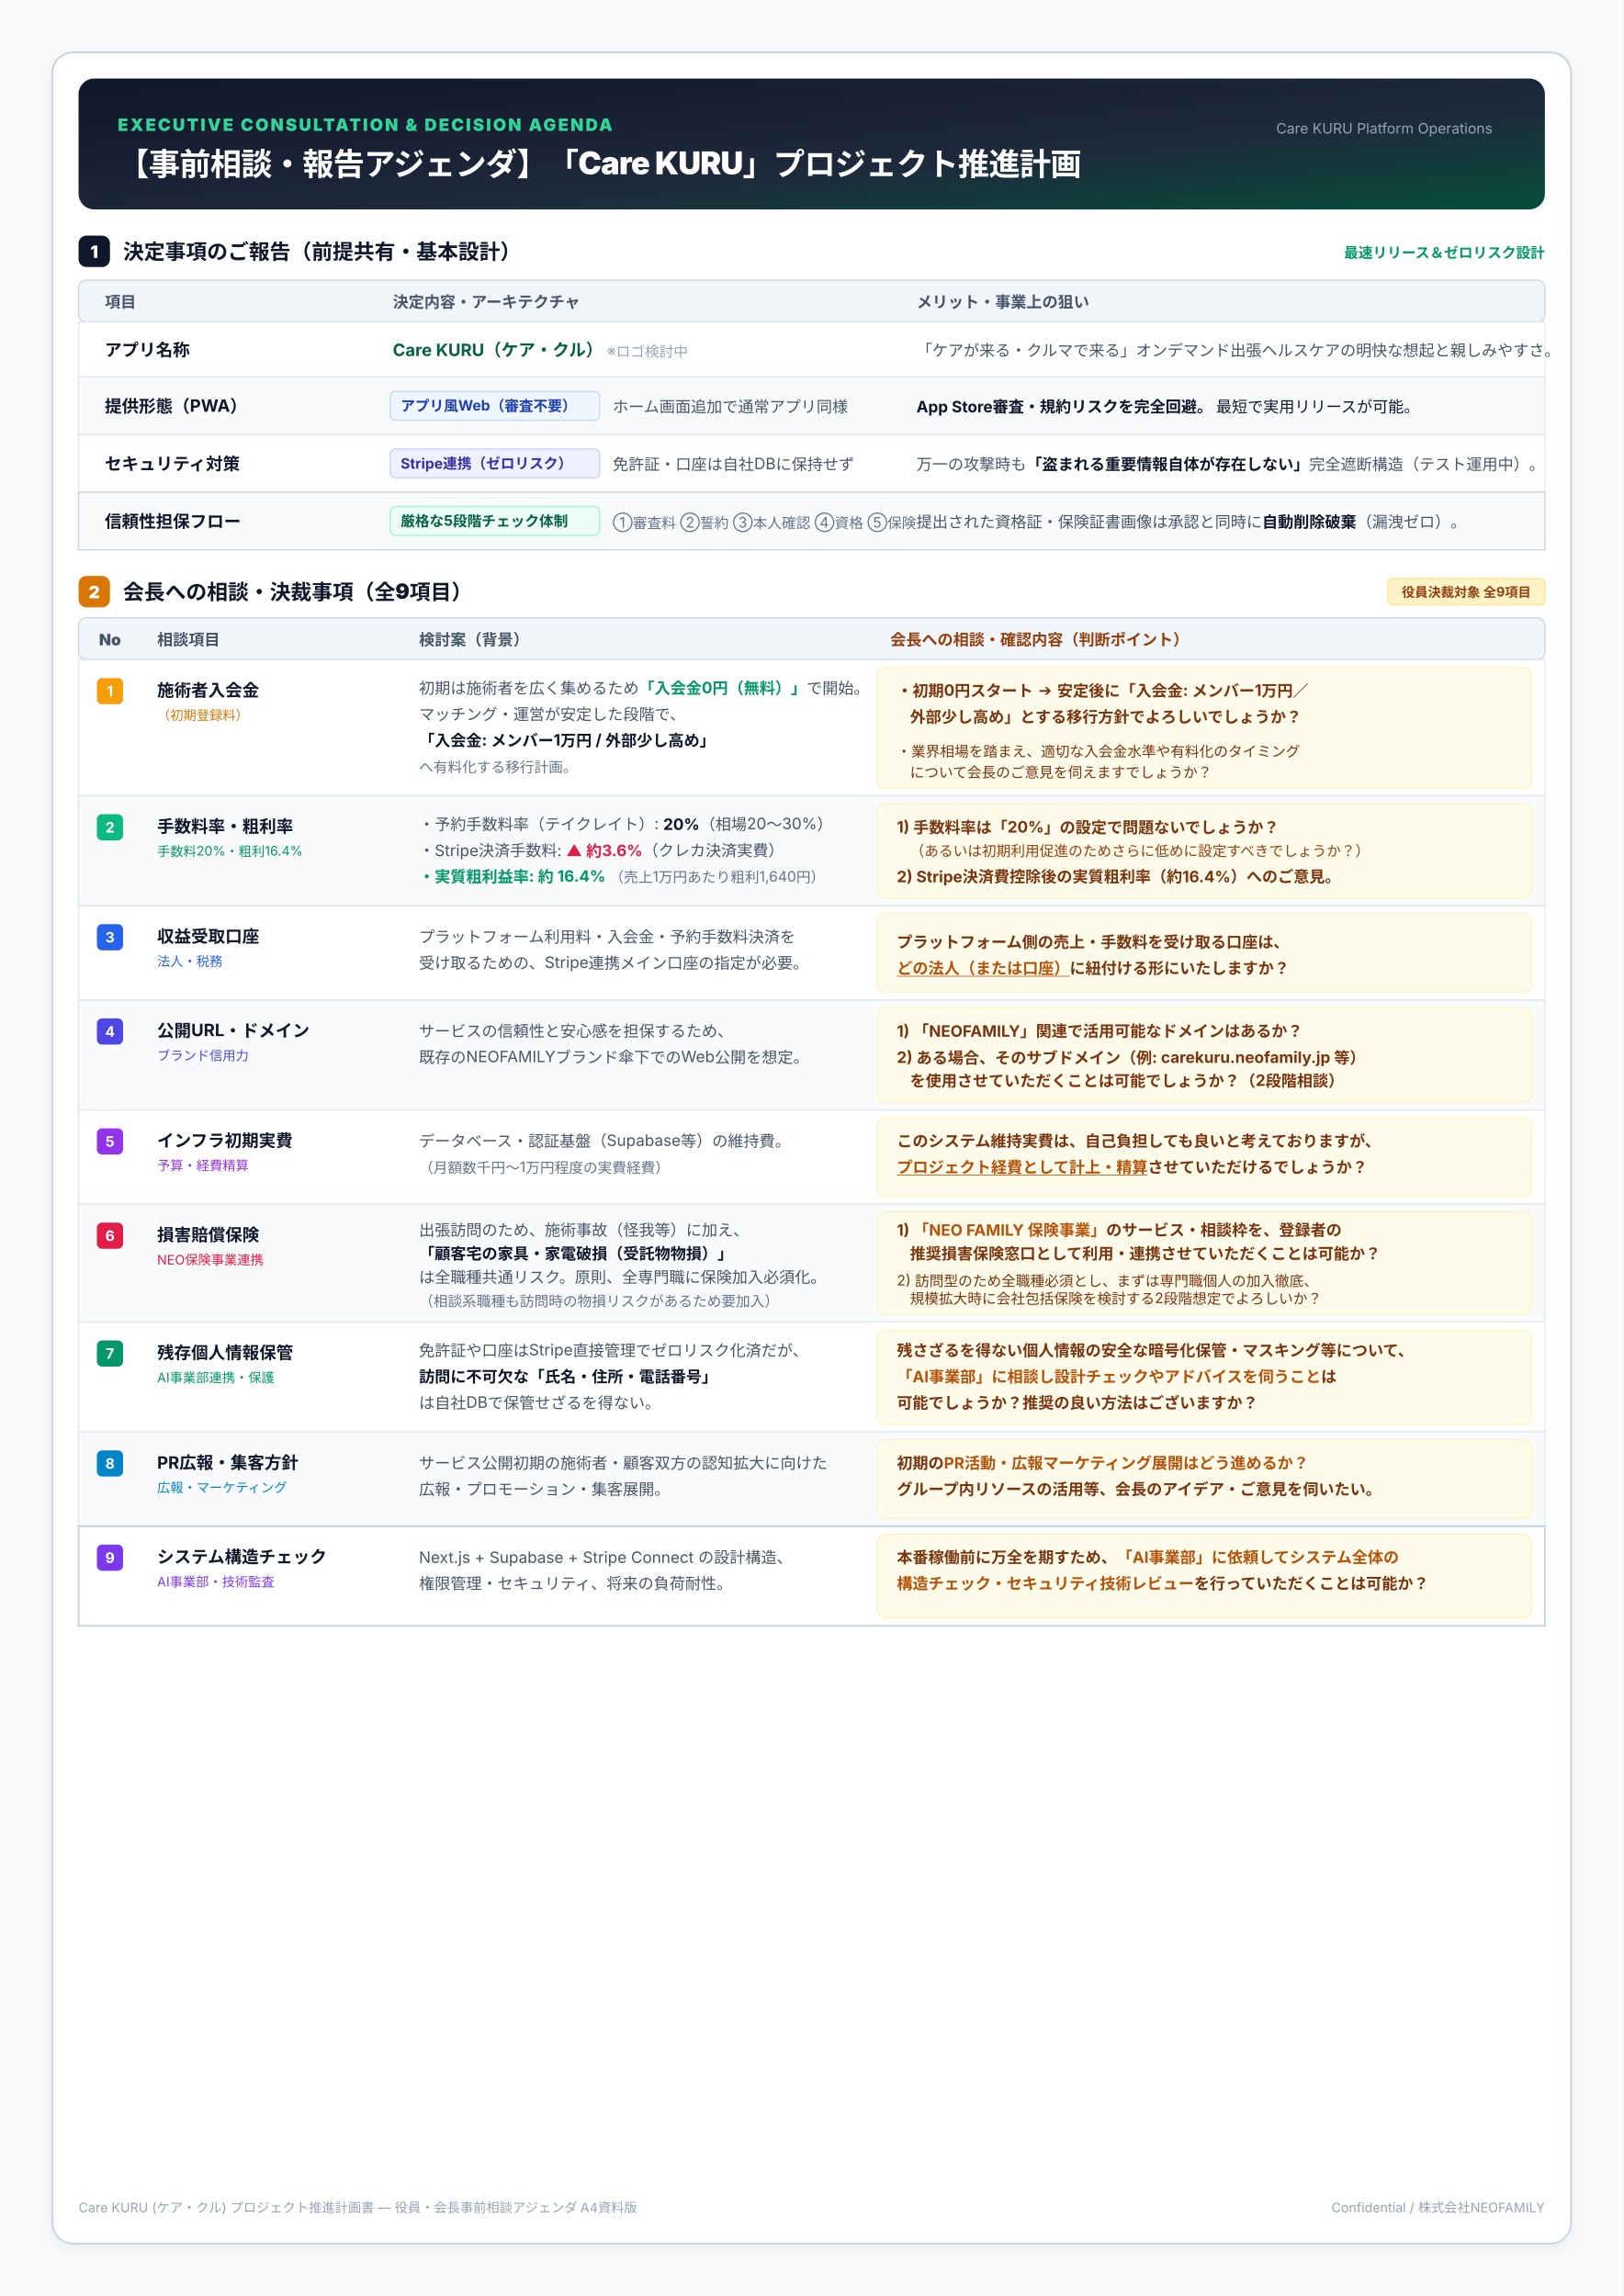
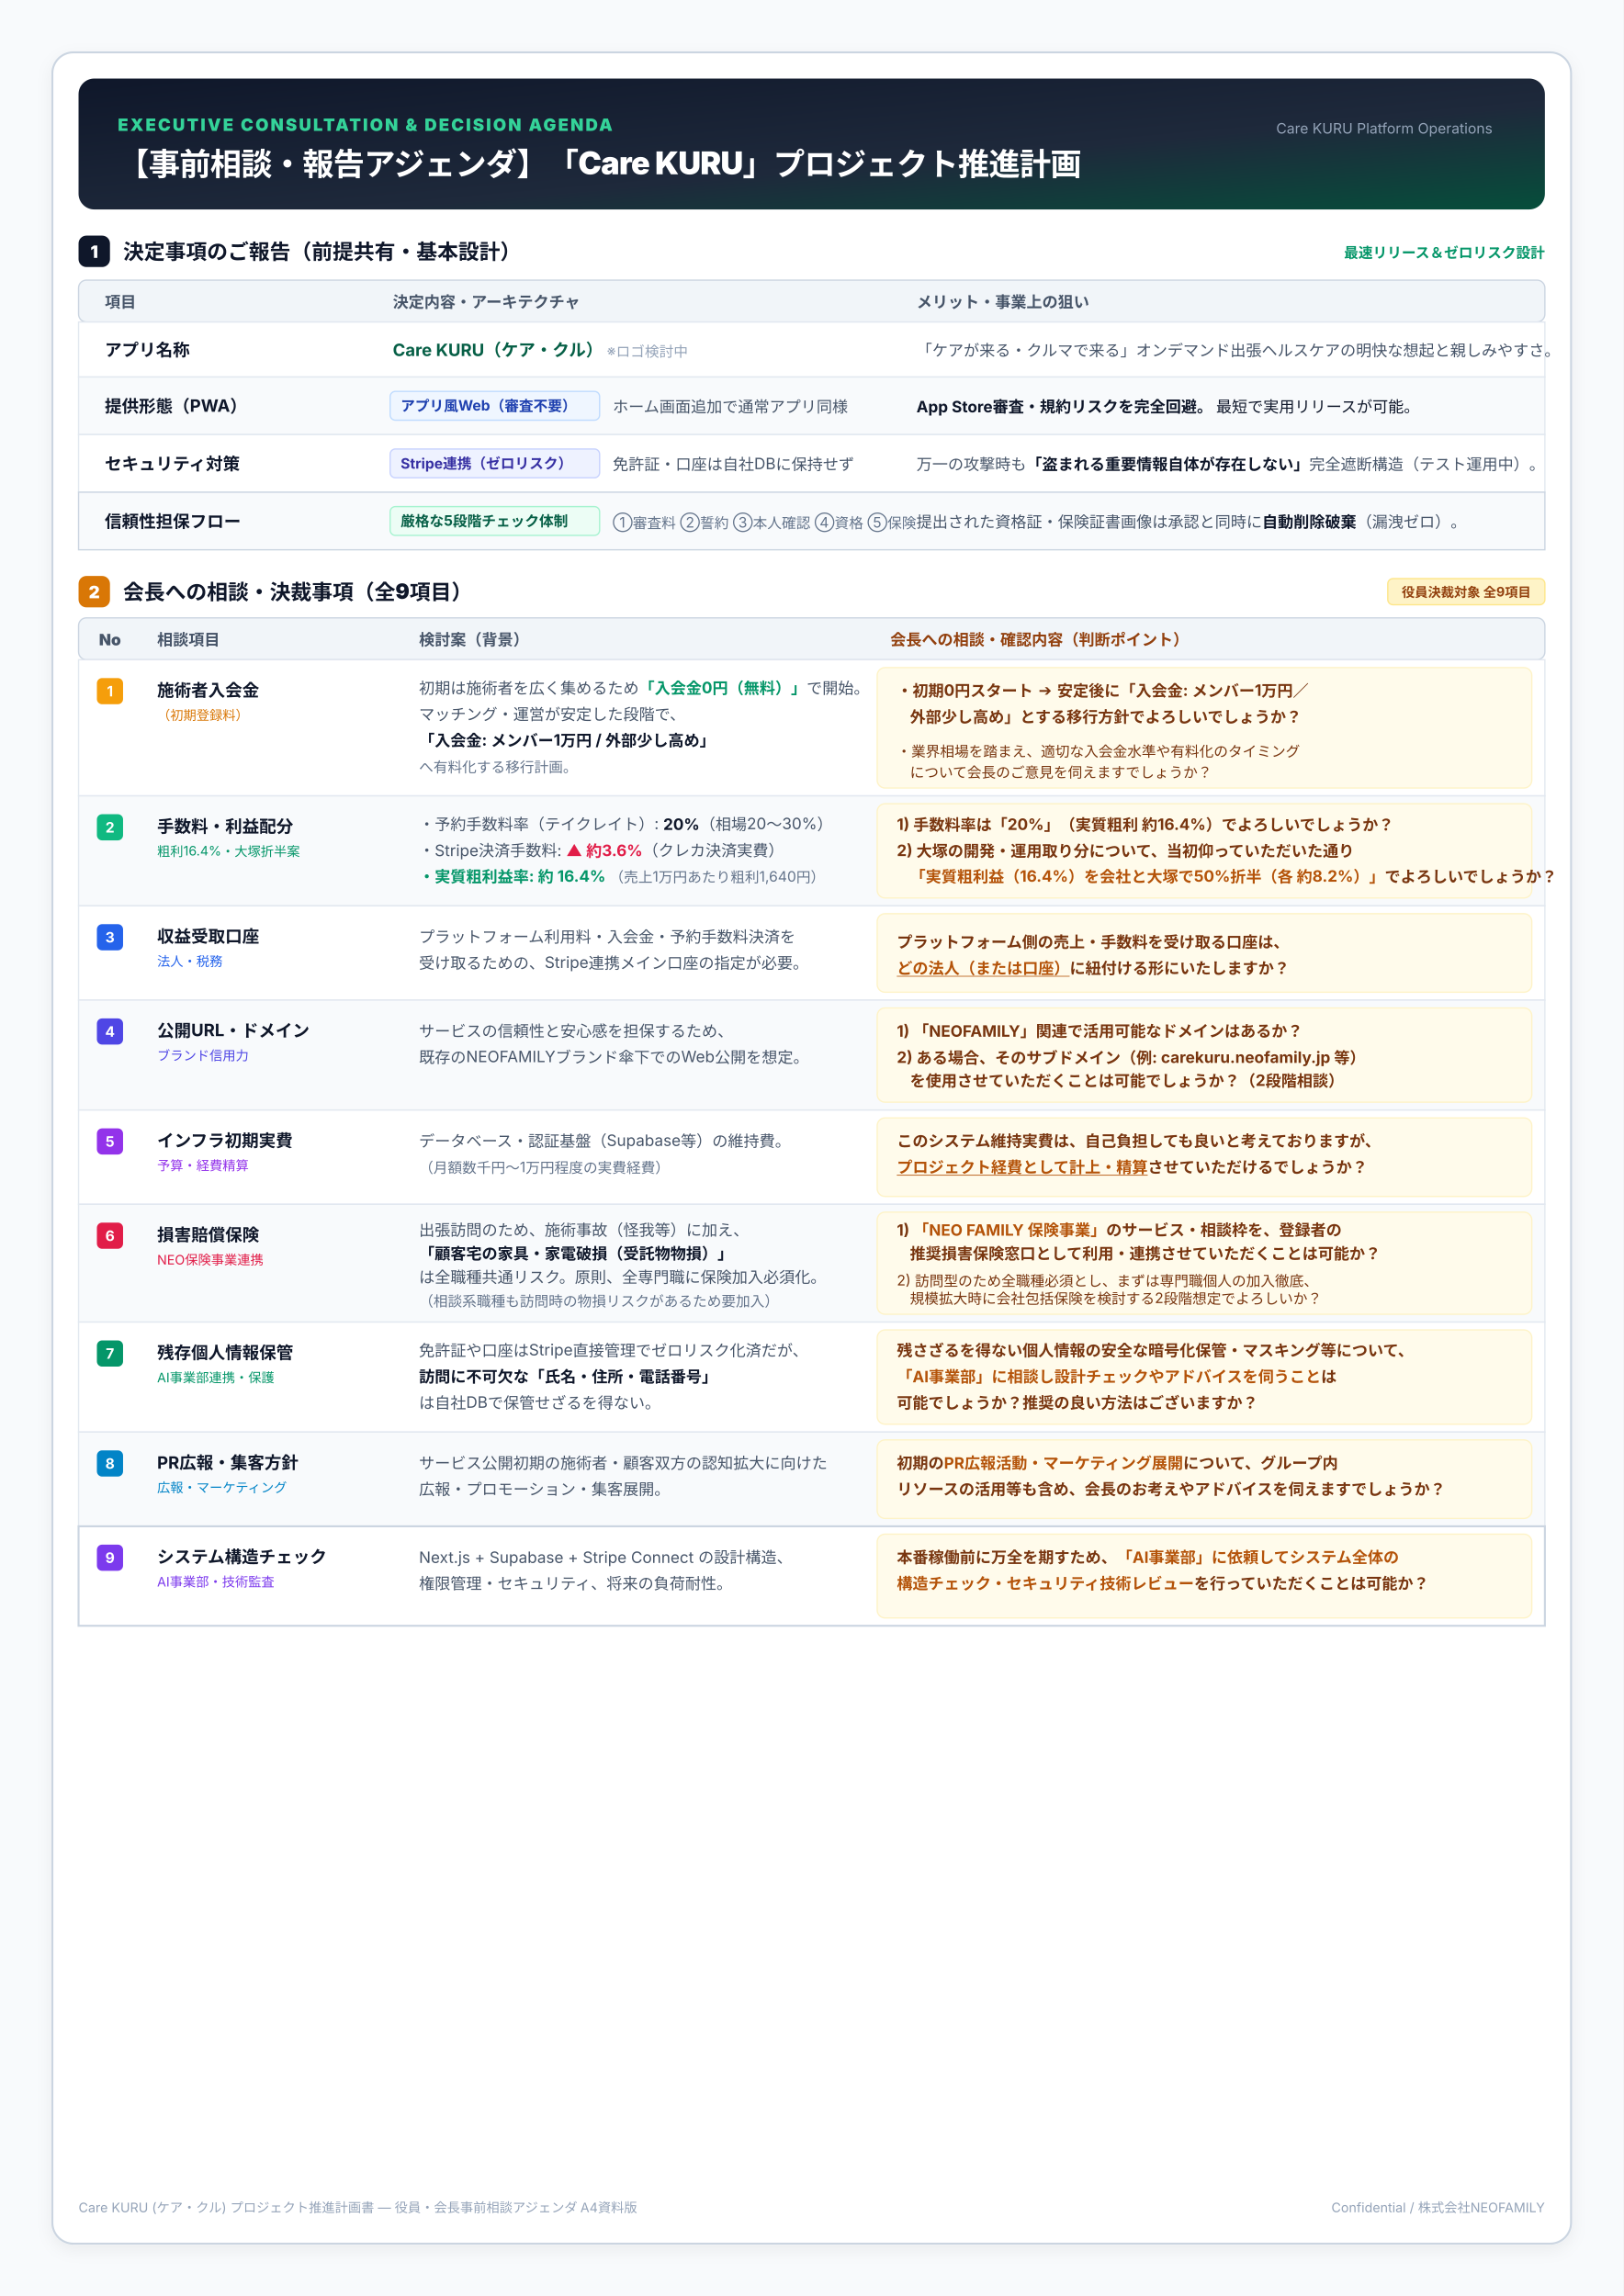
<svg xmlns="http://www.w3.org/2000/svg" viewBox="0 0 1240 1754" width="1240" height="1754" style="background-color: #ffffff; font-family: -apple-system, BlinkMacSystemFont, 'Hiragino Sans', 'Hiragino Kaku Gothic ProN', 'Yu Gothic', Meiryo, sans-serif;">
  <defs>
    <linearGradient id="headerGrad" x1="0%" y1="0%" x2="100%" y2="100%">
      <stop offset="0%" stop-color="#0f172a" />
      <stop offset="60%" stop-color="#1e293b" />
      <stop offset="100%" stop-color="#064e3b" />
    </linearGradient>
    <filter id="shadow" x="-5%" y="-2%" width="110%" height="106%" filterUnits="userSpaceOnUse">
      <feDropShadow dx="0" dy="4" stdDeviation="6" flood-color="#000000" flood-opacity="0.06" />
    </filter>
  </defs>
  <rect x="0" y="0" width="1240" height="1754" fill="#f8fafc" />
  <rect x="40" y="40" width="1160" height="1674" rx="16" fill="#ffffff" stroke="#cbd5e1" stroke-width="1.5" filter="url(#shadow)" />
  <g transform="translate(60, 60)">
    <rect x="0" y="0" width="1120" height="100" rx="12" fill="url(#headerGrad)" />
    <text x="30" y="40" fill="#34d399" font-size="13" font-weight="900" letter-spacing="1.5">EXECUTIVE CONSULTATION &amp; DECISION AGENDA</text>
    <text x="30" y="74" fill="#ffffff" font-size="24" font-weight="900" letter-spacing="-0.5">【事前相談・報告アジェンダ】「Care KURU」プロジェクト推進計画</text>
    <text x="1080" y="42" text-anchor="end" fill="#94a3b8" font-size="11">Care KURU Platform Operations</text>
  </g>
  <g transform="translate(60, 180)">
    <rect x="0" y="0" width="24" height="24" rx="6" fill="#0f172a" />
    <text x="12" y="17" fill="#ffffff" font-size="13" font-weight="900" text-anchor="middle">1</text>
    <text x="34" y="18" fill="#0f172a" font-size="16" font-weight="900">決定事項のご報告（前提共有・基本設計）</text>
    <text x="1120" y="17" text-anchor="end" fill="#059669" font-size="11" font-weight="bold">最速リリース＆ゼロリスク設計</text>
    <g transform="translate(0, 34)">
      <rect x="0" y="0" width="1120" height="32" rx="6" fill="#f1f5f9" stroke="#cbd5e1" stroke-width="1" />
      <text x="20" y="21" fill="#475569" font-size="12" font-weight="900">項目</text>
      <text x="240" y="21" fill="#475569" font-size="12" font-weight="900">決定内容・アーキテクチャ</text>
      <text x="640" y="21" fill="#475569" font-size="12" font-weight="900">メリット・事業上の狙い</text>
      <g transform="translate(0, 32)">
        <rect x="0" y="0" width="1120" height="42" fill="#ffffff" stroke="#e2e8f0" stroke-width="1" />
        <text x="20" y="26" fill="#0f172a" font-size="13" font-weight="bold">アプリ名称</text>
        <text x="240" y="26" fill="#065f46" font-size="13" font-weight="bold">Care KURU（ケア・クル） <tspan fill="#94a3b8" font-size="11" font-weight="normal">※ロゴ検討中</tspan>
        </text>
        <text x="640" y="26" fill="#475569" font-size="12">「ケアが来る・クルマで来る」オンデマンド出張ヘルスケアの明快な想起と親しみやすさ。</text>
      </g>
      <g transform="translate(0, 74)">
        <rect x="0" y="0" width="1120" height="44" fill="#f8fafc" stroke="#e2e8f0" stroke-width="1" />
        <text x="20" y="27" fill="#0f172a" font-size="13" font-weight="bold">提供形態（PWA）</text>
        <rect x="238" y="11" width="160" height="22" rx="4" fill="#eff6ff" stroke="#bfdbfe" stroke-width="1" />
        <text x="246" y="26" fill="#1e40af" font-size="11" font-weight="bold">アプリ風Web（審査不要）</text>
        <text x="408" y="27" fill="#475569" font-size="12">ホーム画面追加で通常アプリ同様</text>
        <text x="640" y="27" fill="#0f172a" font-size="12">
          <tspan font-weight="bold">App Store審査・規約リスクを完全回避。</tspan> 最短で実用リリースが可能。</text>
      </g>
      <g transform="translate(0, 118)">
        <rect x="0" y="0" width="1120" height="44" fill="#ffffff" stroke="#e2e8f0" stroke-width="1" />
        <text x="20" y="27" fill="#0f172a" font-size="13" font-weight="bold">セキュリティ対策</text>
        <rect x="238" y="11" width="160" height="22" rx="4" fill="#eef2ff" stroke="#c7d2fe" stroke-width="1" />
        <text x="246" y="26" fill="#3730a3" font-size="11" font-weight="bold">Stripe連携（ゼロリスク）</text>
        <text x="408" y="27" fill="#475569" font-size="12">免許証・口座は自社DBに保持せず</text>
        <text x="640" y="27" fill="#475569" font-size="12">万一の攻撃時も<tspan font-weight="bold" fill="#0f172a">「盗まれる重要情報自体が存在しない」</tspan>完全遮断構造（テスト運用中）。</text>
      </g>
      <g transform="translate(0, 162)">
        <rect x="0" y="0" width="1120" height="44" fill="#f8fafc" stroke="#cbd5e1" stroke-width="1" />
        <text x="20" y="27" fill="#0f172a" font-size="13" font-weight="bold">信頼性担保フロー</text>
        <rect x="238" y="11" width="160" height="22" rx="4" fill="#ecfdf5" stroke="#a7f3d0" stroke-width="1" />
        <text x="246" y="26" fill="#065f46" font-size="11" font-weight="bold">厳格な5段階チェック体制</text>
        <text x="408" y="27" fill="#64748b" font-size="11">①審査料 ②誓約 ③本人確認 ④資格 ⑤保険</text>
        <text x="640" y="27" fill="#475569" font-size="12">提出された資格証・保険証書画像は承認と同時に<tspan font-weight="bold" fill="#0f172a">自動削除破棄</tspan>（漏洩ゼロ）。</text>
      </g>
    </g>
  </g>
  <g transform="translate(60, 440)">
    <rect x="0" y="0" width="24" height="24" rx="6" fill="#d97706" />
    <text x="12" y="17" fill="#ffffff" font-size="13" font-weight="900" text-anchor="middle">2</text>
    <text x="34" y="18" fill="#0f172a" font-size="16" font-weight="900">会長への相談・決裁事項（全9項目）</text>
    <rect x="1000" y="2" width="120" height="20" rx="4" fill="#fef3c7" stroke="#fde68a" stroke-width="1" />
    <text x="1060" y="16" text-anchor="middle" fill="#92400e" font-size="10" font-weight="bold">役員決裁対象 全9項目</text>
    <g transform="translate(0, 32)">
      <rect x="0" y="0" width="1120" height="32" rx="6" fill="#f1f5f9" stroke="#cbd5e1" stroke-width="1" />
      <text x="24" y="21" fill="#475569" font-size="12" font-weight="900" text-anchor="middle">No</text>
      <text x="60" y="21" fill="#475569" font-size="12" font-weight="900">相談項目</text>
      <text x="260" y="21" fill="#475569" font-size="12" font-weight="900">検討案（背景）</text>
      <text x="620" y="21" fill="#92400e" font-size="12" font-weight="900">会長への相談・確認内容（判断ポイント）</text>
      <g transform="translate(0, 32)">
        <rect x="0" y="0" width="1120" height="104" fill="#ffffff" stroke="#e2e8f0" stroke-width="1" />
        <rect x="14" y="14" width="20" height="20" rx="4" fill="#f59e0b" />
        <text x="24" y="28" fill="#ffffff" font-size="11" font-weight="bold" text-anchor="middle">1</text>
        <text x="60" y="28" fill="#0f172a" font-size="13" font-weight="bold">施術者入会金</text>
        <text x="60" y="46" fill="#d97706" font-size="10">（初期登録料）</text>
        <text x="260" y="26" fill="#475569" font-size="12">初期は施術者を広く集めるため<tspan font-weight="bold" fill="#059669">「入会金0円（無料）」</tspan>で開始。</text>
        <text x="260" y="46" fill="#475569" font-size="12">マッチング・運営が安定した段階で、</text>
        <text x="260" y="66" fill="#0f172a" font-size="12" font-weight="bold">「入会金: メンバー1万円 / 外部少し高め」</text>
        <text x="260" y="86" fill="#64748b" font-size="11">へ有料化する移行計画。</text>
        <rect x="610" y="6" width="500" height="92" rx="6" fill="#fffbeb" stroke="#fef3c7" stroke-width="1" />
        <text x="625" y="28" fill="#78350f" font-size="12" font-weight="bold">・初期0円スタート ➔ 安定後に「入会金: メンバー1万円／</text>
        <text x="635" y="48" fill="#78350f" font-size="12" font-weight="bold">外部少し高め」とする移行方針でよろしいでしょうか？</text>
        <text x="625" y="74" fill="#78350f" font-size="11">・業界相場を踏まえ、適切な入会金水準や有料化のタイミング</text>
        <text x="635" y="90" fill="#78350f" font-size="11">について会長のご意見を伺えますでしょうか？</text>
      </g>
      <g transform="translate(0, 136)">
        <rect x="0" y="0" width="1120" height="84" fill="#f8fafc" stroke="#e2e8f0" stroke-width="1" />
        <rect x="14" y="14" width="20" height="20" rx="4" fill="#10b981" />
        <text x="24" y="28" fill="#ffffff" font-size="11" font-weight="bold" text-anchor="middle">2</text>
-         <text x="60" y="28" fill="#0f172a" font-size="13" font-weight="bold">手数料率・粗利率</text>
-         <text x="60" y="46" fill="#059669" font-size="10">手数料20%・粗利16.4%</text>
+         <text x="60" y="28" fill="#0f172a" font-size="13" font-weight="bold">手数料・利益配分</text>
+         <text x="60" y="46" fill="#059669" font-size="10">粗利16.4%・大塚折半案</text>
        <text x="260" y="26" fill="#475569" font-size="12">・予約手数料率（テイクレイト）: <tspan font-weight="bold" fill="#0f172a">20%</tspan>（相場20〜30%）</text>
        <text x="260" y="46" fill="#475569" font-size="12">・Stripe決済手数料: <tspan font-weight="bold" fill="#e11d48">▲ 約3.6%</tspan>（クレカ決済実費）</text>
        <text x="260" y="66" fill="#059669" font-size="12" font-weight="bold">・実質粗利益率: 約 16.4% <tspan font-size="11" font-weight="normal" fill="#64748b">（売上1万円あたり粗利1,640円）</tspan>
        </text>
        <rect x="610" y="6" width="500" height="72" rx="6" fill="#fffbeb" stroke="#fef3c7" stroke-width="1" />
-         <text x="625" y="28" fill="#78350f" font-size="12" font-weight="bold">1) 手数料率は「20%」の設定で問題ないでしょうか？</text>
-         <text x="635" y="46" fill="#92400e" font-size="11">（あるいは初期利用促進のためさらに低めに設定すべきでしょうか？）</text>
-         <text x="625" y="66" fill="#78350f" font-size="12" font-weight="bold">2) Stripe決済費控除後の実質粗利率（約16.4%）へのご意見。</text>
+         <text x="625" y="26" fill="#78350f" font-size="12" font-weight="bold">1) 手数料率は「20%」（実質粗利 約16.4%）でよろしいでしょうか？</text>
+         <text x="625" y="46" fill="#78350f" font-size="12" font-weight="bold">2) 大塚の開発・運用取り分について、当初仰っていただいた通り</text>
+         <text x="635" y="66" fill="#78350f" font-size="12" font-weight="bold">
+           <tspan fill="#b45309">「実質粗利益（16.4%）を会社と大塚で50%折半（各 約8.2%）」</tspan>でよろしいでしょうか？</text>
      </g>
      <g transform="translate(0, 220)">
        <rect x="0" y="0" width="1120" height="72" fill="#ffffff" stroke="#e2e8f0" stroke-width="1" />
        <rect x="14" y="14" width="20" height="20" rx="4" fill="#2563eb" />
        <text x="24" y="28" fill="#ffffff" font-size="11" font-weight="bold" text-anchor="middle">3</text>
        <text x="60" y="28" fill="#0f172a" font-size="13" font-weight="bold">収益受取口座</text>
        <text x="60" y="46" fill="#2563eb" font-size="10">法人・税務</text>
        <text x="260" y="28" fill="#475569" font-size="12">プラットフォーム利用料・入会金・予約手数料決済を</text>
        <text x="260" y="48" fill="#475569" font-size="12">受け取るための、Stripe連携メイン口座の指定が必要。</text>
        <rect x="610" y="6" width="500" height="60" rx="6" fill="#fffbeb" stroke="#fef3c7" stroke-width="1" />
        <text x="625" y="32" fill="#78350f" font-size="12" font-weight="bold">プラットフォーム側の売上・手数料を受け取る口座は、</text>
        <text x="625" y="52" fill="#78350f" font-size="12" font-weight="bold">
          <tspan fill="#b45309" text-decoration="underline">どの法人（または口座）</tspan>に紐付ける形にいたしますか？</text>
      </g>
      <g transform="translate(0, 292)">
        <rect x="0" y="0" width="1120" height="84" fill="#f8fafc" stroke="#e2e8f0" stroke-width="1" />
        <rect x="14" y="14" width="20" height="20" rx="4" fill="#4f46e5" />
        <text x="24" y="28" fill="#ffffff" font-size="11" font-weight="bold" text-anchor="middle">4</text>
        <text x="60" y="28" fill="#0f172a" font-size="13" font-weight="bold">公開URL・ドメイン</text>
        <text x="60" y="46" fill="#4f46e5" font-size="10">ブランド信用力</text>
        <text x="260" y="28" fill="#475569" font-size="12">サービスの信頼性と安心感を担保するため、</text>
        <text x="260" y="48" fill="#475569" font-size="12">既存のNEOFAMILYブランド傘下でのWeb公開を想定。</text>
        <rect x="610" y="6" width="500" height="72" rx="6" fill="#fffbeb" stroke="#fef3c7" stroke-width="1" />
        <text x="625" y="28" fill="#78350f" font-size="12" font-weight="bold">1) 「NEOFAMILY」関連で活用可能なドメインはあるか？</text>
        <text x="625" y="48" fill="#78350f" font-size="12" font-weight="bold">2) ある場合、そのサブドメイン（例: carekuru.neofamily.jp 等）</text>
        <text x="635" y="66" fill="#78350f" font-size="12" font-weight="bold">を使用させていただくことは可能でしょうか？（2段階相談）</text>
      </g>
      <g transform="translate(0, 376)">
        <rect x="0" y="0" width="1120" height="72" fill="#ffffff" stroke="#e2e8f0" stroke-width="1" />
        <rect x="14" y="14" width="20" height="20" rx="4" fill="#9333ea" />
        <text x="24" y="28" fill="#ffffff" font-size="11" font-weight="bold" text-anchor="middle">5</text>
        <text x="60" y="28" fill="#0f172a" font-size="13" font-weight="bold">インフラ初期実費</text>
        <text x="60" y="46" fill="#9333ea" font-size="10">予算・経費精算</text>
        <text x="260" y="28" fill="#475569" font-size="12">データベース・認証基盤（Supabase等）の維持費。</text>
        <text x="260" y="48" fill="#64748b" font-size="11">（月額数千円〜1万円程度の実費経費）</text>
        <rect x="610" y="6" width="500" height="60" rx="6" fill="#fffbeb" stroke="#fef3c7" stroke-width="1" />
        <text x="625" y="28" fill="#78350f" font-size="12" font-weight="bold">このシステム維持実費は、自己負担しても良いと考えておりますが、</text>
        <text x="625" y="48" fill="#78350f" font-size="12" font-weight="bold">
          <tspan fill="#b45309" text-decoration="underline">プロジェクト経費として計上・精算</tspan>させていただけるでしょうか？</text>
      </g>
      <g transform="translate(0, 448)">
        <rect x="0" y="0" width="1120" height="90" fill="#f8fafc" stroke="#e2e8f0" stroke-width="1" />
        <rect x="14" y="14" width="20" height="20" rx="4" fill="#e11d48" />
        <text x="24" y="28" fill="#ffffff" font-size="11" font-weight="bold" text-anchor="middle">6</text>
        <text x="60" y="28" fill="#0f172a" font-size="13" font-weight="bold">損害賠償保険</text>
        <text x="60" y="46" fill="#e11d48" font-size="10">NEO保険事業連携</text>
        <text x="260" y="24" fill="#475569" font-size="12">出張訪問のため、施術事故（怪我等）に加え、</text>
        <text x="260" y="42" fill="#0f172a" font-size="12" font-weight="bold">「顧客宅の家具・家電破損（受託物物損）」</text>
        <text x="260" y="60" fill="#475569" font-size="12">は全職種共通リスク。原則、全専門職に保険加入必須化。</text>
        <text x="260" y="78" fill="#64748b" font-size="11">（相談系職種も訪問時の物損リスクがあるため要加入）</text>
        <rect x="610" y="6" width="500" height="78" rx="6" fill="#fffbeb" stroke="#fef3c7" stroke-width="1" />
        <text x="625" y="24" fill="#78350f" font-size="12" font-weight="bold">1) <tspan fill="#b45309">「NEO FAMILY 保険事業」</tspan>のサービス・相談枠を、登録者の</text>
        <text x="635" y="42" fill="#78350f" font-size="12" font-weight="bold">推奨損害保険窓口として利用・連携させていただくことは可能か？</text>
        <text x="625" y="62" fill="#78350f" font-size="11">2) 訪問型のため全職種必須とし、まずは専門職個人の加入徹底、</text>
        <text x="635" y="76" fill="#78350f" font-size="11">規模拡大時に会社包括保険を検討する2段階想定でよろしいか？</text>
      </g>
      <g transform="translate(0, 538)">
        <rect x="0" y="0" width="1120" height="84" fill="#ffffff" stroke="#e2e8f0" stroke-width="1" />
        <rect x="14" y="14" width="20" height="20" rx="4" fill="#059669" />
        <text x="24" y="28" fill="#ffffff" font-size="11" font-weight="bold" text-anchor="middle">7</text>
        <text x="60" y="28" fill="#0f172a" font-size="13" font-weight="bold">残存個人情報保管</text>
        <text x="60" y="46" fill="#059669" font-size="10">AI事業部連携・保護</text>
        <text x="260" y="26" fill="#475569" font-size="12">免許証や口座はStripe直接管理でゼロリスク化済だが、</text>
        <text x="260" y="46" fill="#0f172a" font-size="12" font-weight="bold">訪問に不可欠な「氏名・住所・電話番号」</text>
        <text x="260" y="66" fill="#475569" font-size="12">は自社DBで保管せざるを得ない。</text>
        <rect x="610" y="6" width="500" height="72" rx="6" fill="#fffbeb" stroke="#fef3c7" stroke-width="1" />
        <text x="625" y="26" fill="#78350f" font-size="12" font-weight="bold">残さざるを得ない個人情報の安全な暗号化保管・マスキング等について、</text>
        <text x="625" y="46" fill="#78350f" font-size="12" font-weight="bold">
          <tspan fill="#b45309">「AI事業部」に相談し設計チェックやアドバイスを伺うこと</tspan>は</text>
        <text x="625" y="66" fill="#78350f" font-size="12" font-weight="bold">可能でしょうか？推奨の良い方法はございますか？</text>
      </g>
      <g transform="translate(0, 622)">
        <rect x="0" y="0" width="1120" height="72" fill="#f8fafc" stroke="#e2e8f0" stroke-width="1" />
        <rect x="14" y="14" width="20" height="20" rx="4" fill="#0284c7" />
        <text x="24" y="28" fill="#ffffff" font-size="11" font-weight="bold" text-anchor="middle">8</text>
        <text x="60" y="28" fill="#0f172a" font-size="13" font-weight="bold">PR広報・集客方針</text>
        <text x="60" y="46" fill="#0284c7" font-size="10">広報・マーケティング</text>
        <text x="260" y="28" fill="#475569" font-size="12">サービス公開初期の施術者・顧客双方の認知拡大に向けた</text>
        <text x="260" y="48" fill="#475569" font-size="12">広報・プロモーション・集客展開。</text>
        <rect x="610" y="6" width="500" height="60" rx="6" fill="#fffbeb" stroke="#fef3c7" stroke-width="1" />
-         <text x="625" y="28" fill="#78350f" font-size="12" font-weight="bold">初期の<tspan fill="#b45309">PR活動・広報マーケティング展開はどう進めるか？</tspan>
-         </text>
-         <text x="625" y="48" fill="#78350f" font-size="12" font-weight="bold">グループ内リソースの活用等、会長のアイデア・ご意見を伺いたい。</text>
+         <text x="625" y="28" fill="#78350f" font-size="12" font-weight="bold">初期の<tspan fill="#b45309">PR広報活動・マーケティング展開</tspan>について、グループ内</text>
+         <text x="625" y="48" fill="#78350f" font-size="12" font-weight="bold">リソースの活用等も含め、会長のお考えやアドバイスを伺えますでしょうか？</text>
      </g>
      <g transform="translate(0, 694)">
        <rect x="0" y="0" width="1120" height="76" fill="#ffffff" stroke="#cbd5e1" stroke-width="1.5" />
        <rect x="14" y="14" width="20" height="20" rx="4" fill="#7c3aed" />
        <text x="24" y="28" fill="#ffffff" font-size="11" font-weight="bold" text-anchor="middle">9</text>
        <text x="60" y="28" fill="#0f172a" font-size="13" font-weight="bold">システム構造チェック</text>
        <text x="60" y="46" fill="#7c3aed" font-size="10">AI事業部・技術監査</text>
        <text x="260" y="28" fill="#475569" font-size="12">Next.js + Supabase + Stripe Connect の設計構造、</text>
        <text x="260" y="48" fill="#475569" font-size="12">権限管理・セキュリティ、将来の負荷耐性。</text>
        <rect x="610" y="6" width="500" height="64" rx="6" fill="#fffbeb" stroke="#fef3c7" stroke-width="1" />
        <text x="625" y="28" fill="#78350f" font-size="12" font-weight="bold">本番稼働前に万全を期すため、<tspan fill="#b45309">「AI事業部」に依頼してシステム全体の</tspan>
        </text>
        <text x="625" y="48" fill="#78350f" font-size="12" font-weight="bold">
          <tspan fill="#b45309">構造チェック・セキュリティ技術レビュー</tspan>を行っていただくことは可能か？</text>
      </g>
    </g>
  </g>
  <g transform="translate(60, 1690)">
    <text x="0" y="0" fill="#94a3b8" font-size="10">Care KURU (ケア・クル) プロジェクト推進計画書 — 役員・会長事前相談アジェンダ A4資料版</text>
    <text x="1120" y="0" text-anchor="end" fill="#94a3b8" font-size="10">Confidential / 株式会社NEOFAMILY</text>
  </g>
</svg>
